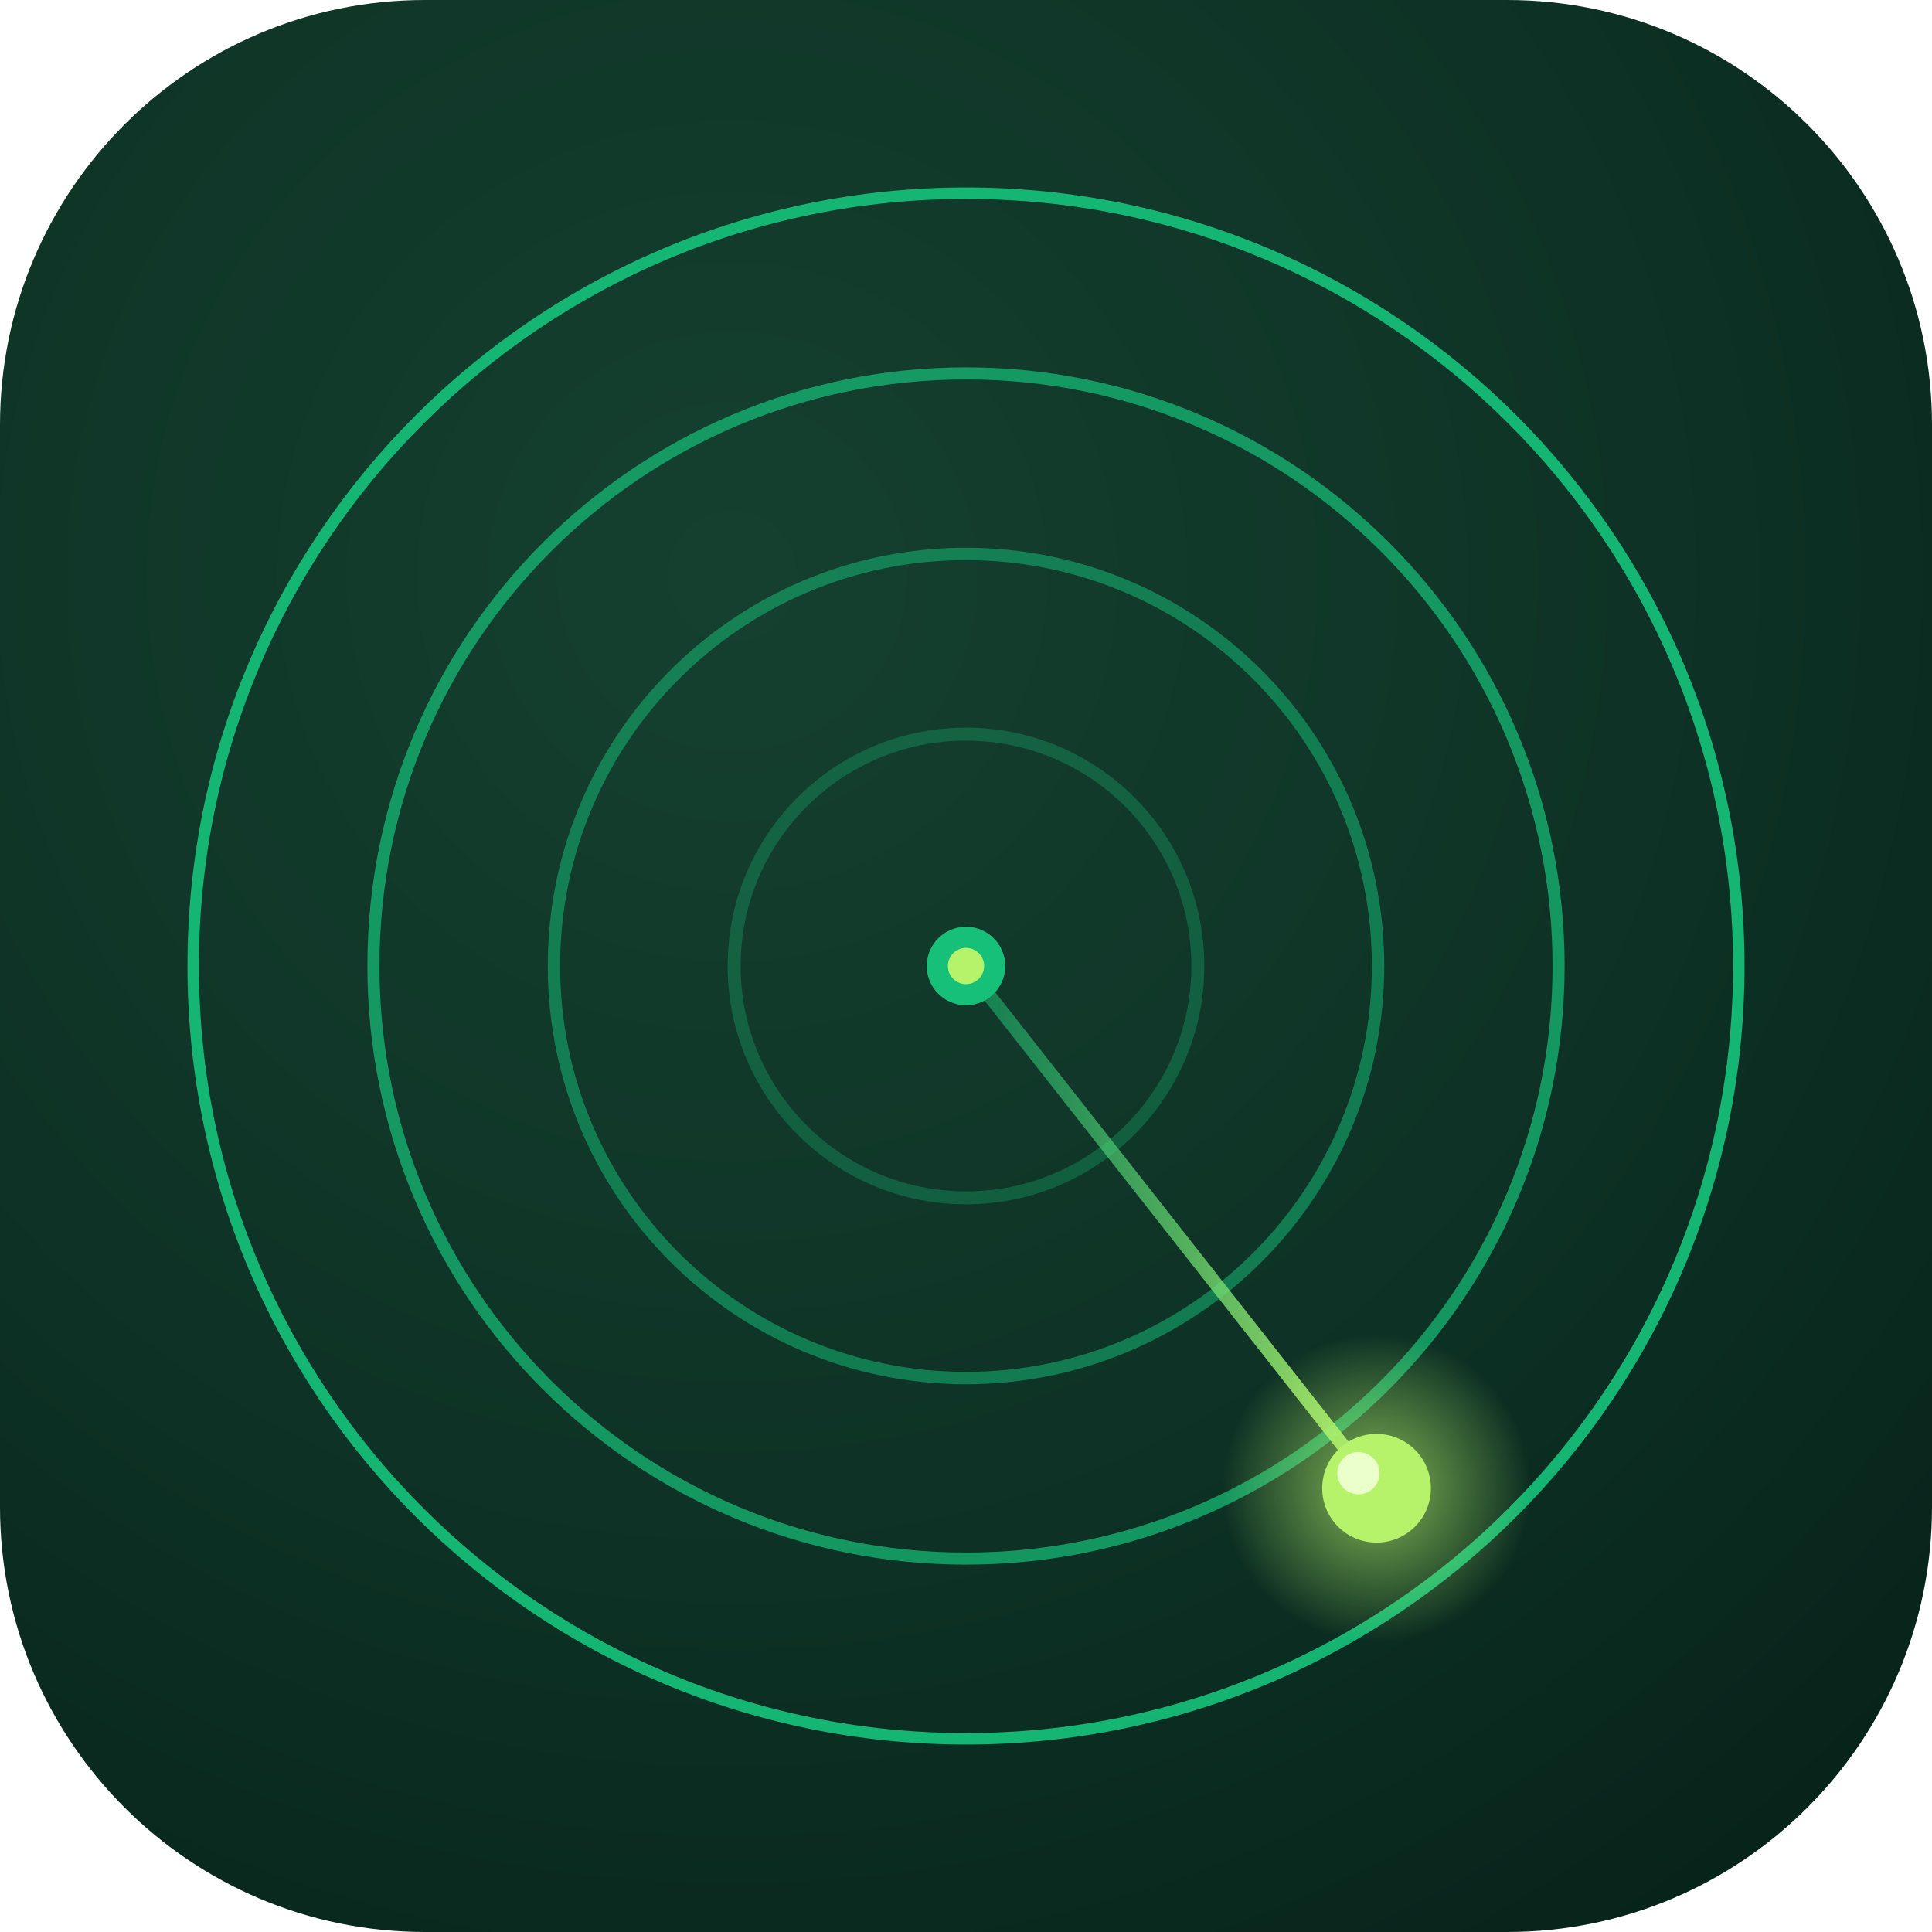
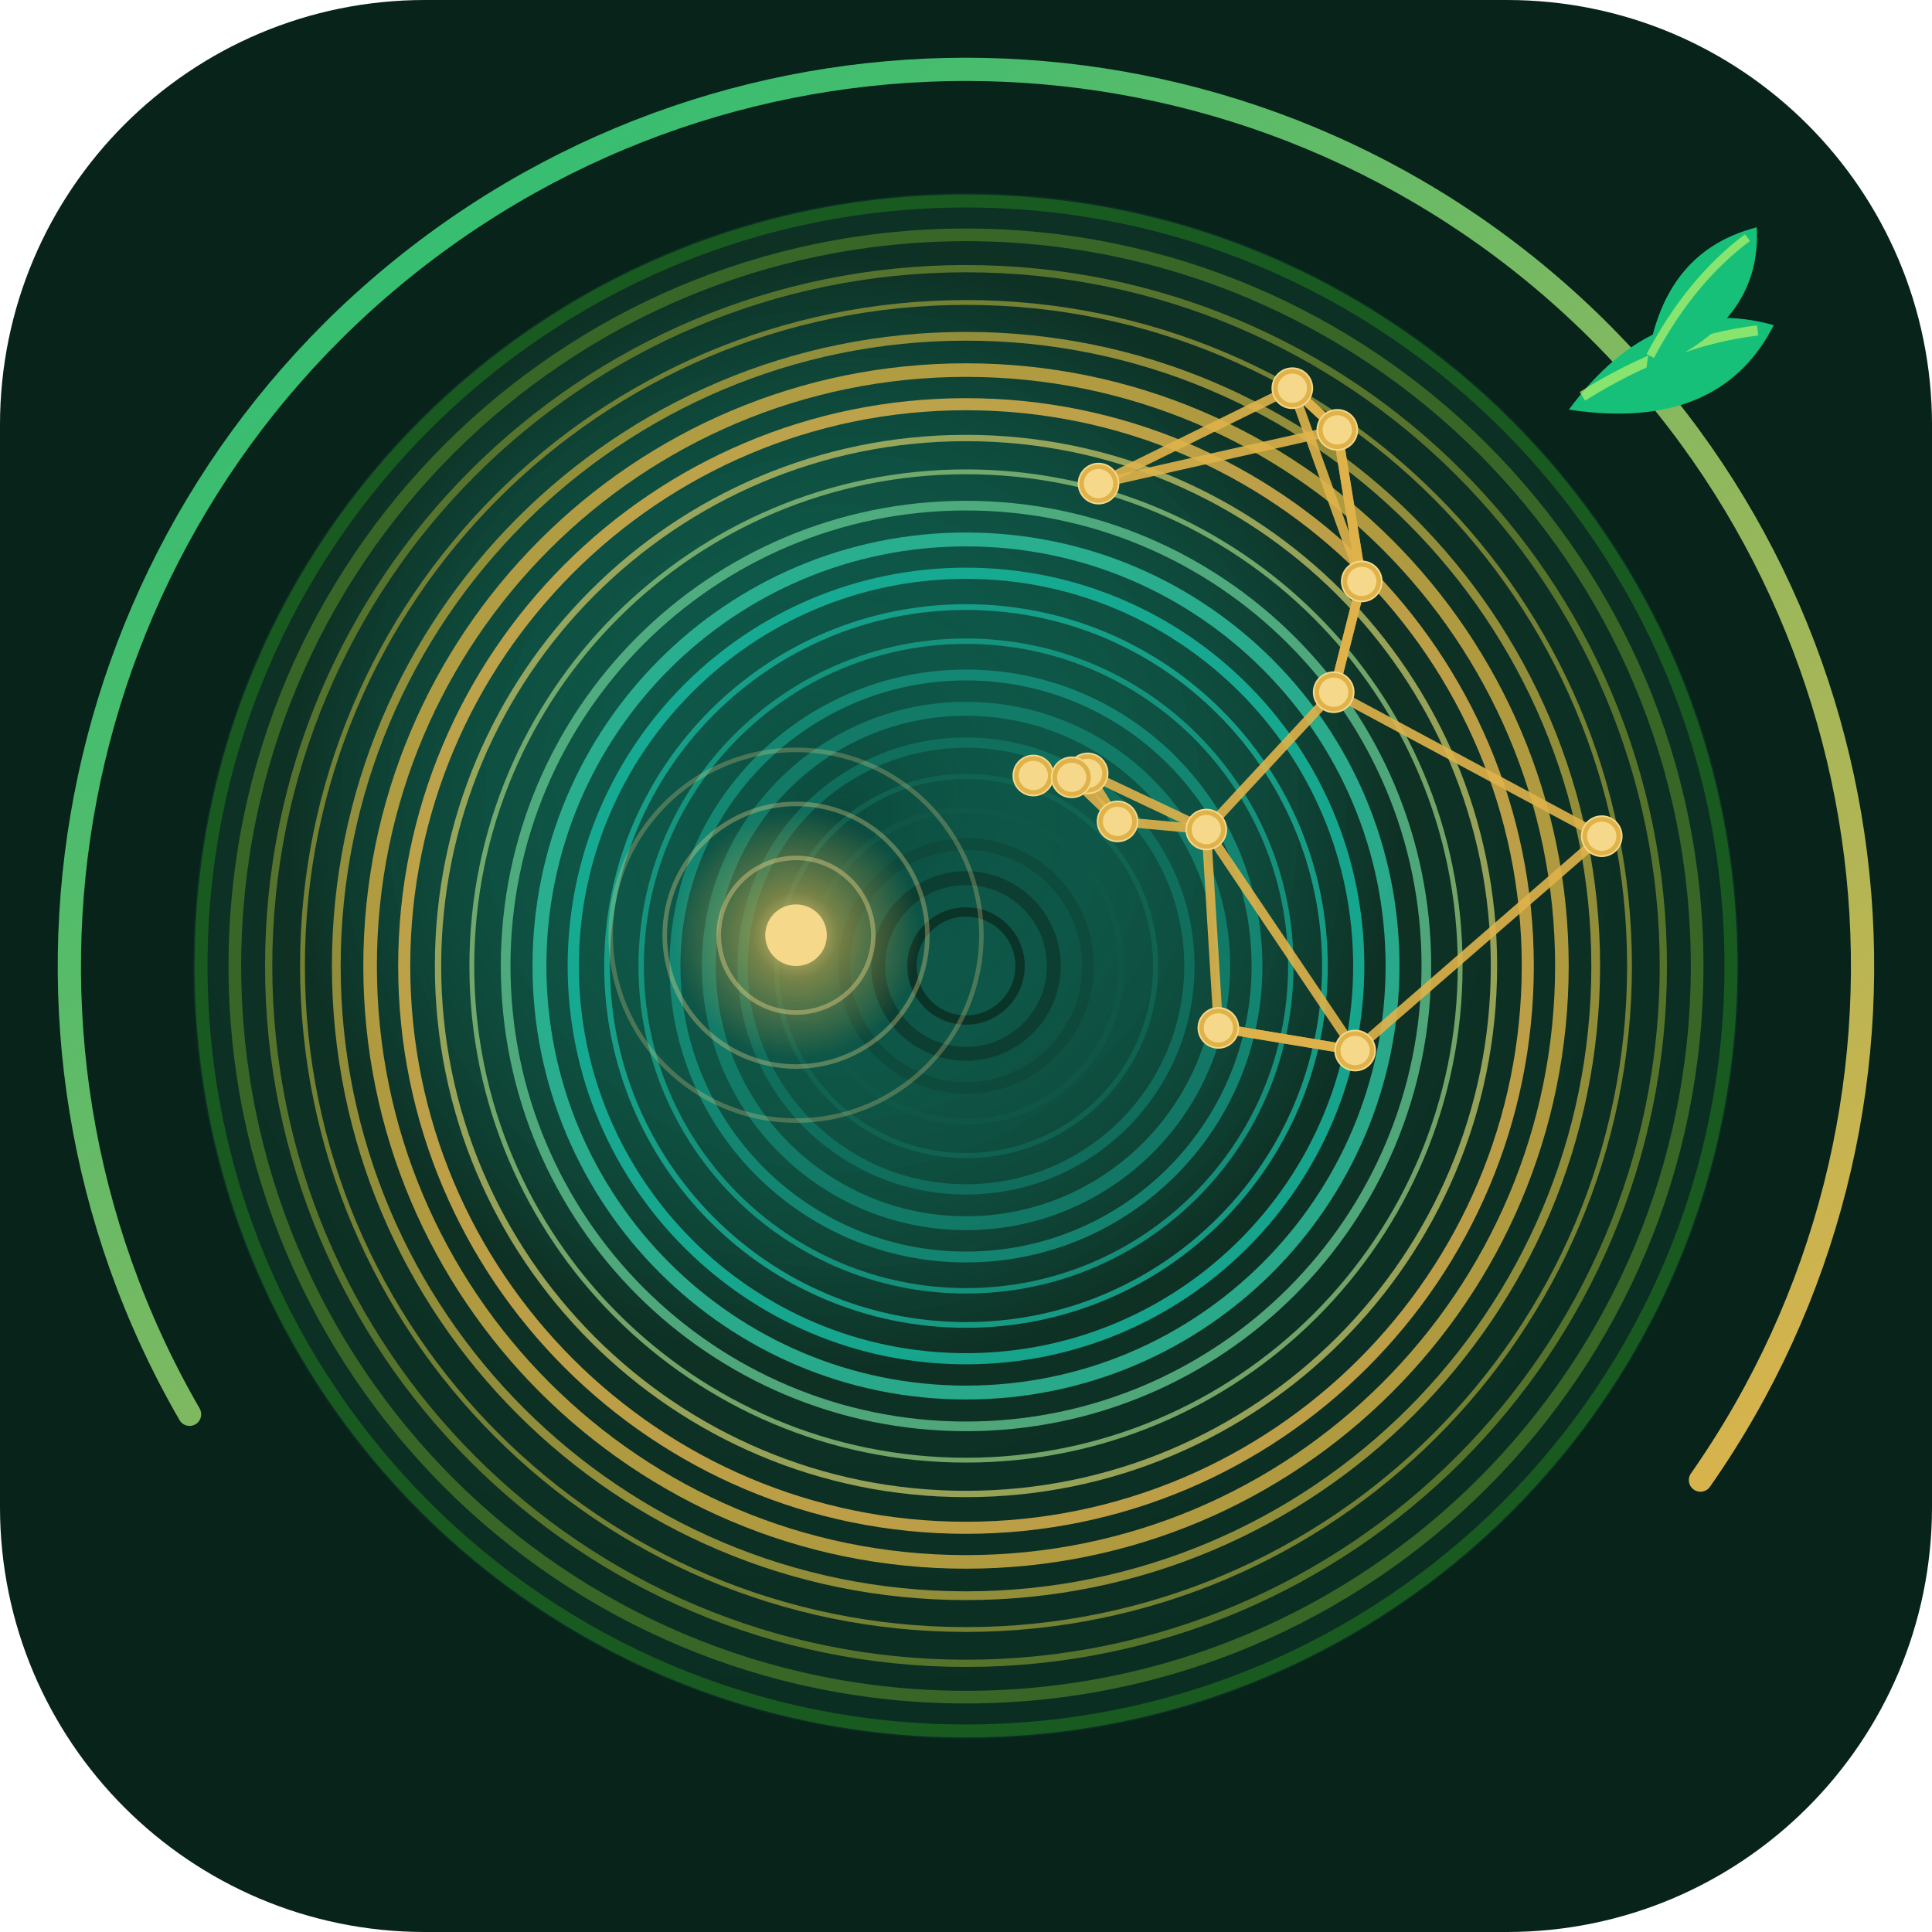
<svg xmlns="http://www.w3.org/2000/svg" viewBox="0 0 64 64">
  <defs>
-     <radialGradient id="tile" cx="38%" cy="30%" r="85%">
-       <stop offset="0%" stop-color="#15402F" />
-       <stop offset="55%" stop-color="#0E3326" />
-       <stop offset="100%" stop-color="#07231A" />
+     <radialGradient id="disc" cx="42%" cy="40%" r="60%">
+       <stop offset="0%" stop-color="#19C0A6" stop-opacity="0.25" />
+       <stop offset="60%" stop-color="#0E3326" stop-opacity="0.9" />
+       <stop offset="100%" stop-color="#0B2E22" />
    </radialGradient>
-     <radialGradient id="glow" cx="50%" cy="50%" r="50%">
-       <stop offset="0%" stop-color="#B7F36A" stop-opacity="0.95" />
-       <stop offset="35%" stop-color="#B7F36A" stop-opacity="0.45" />
-       <stop offset="100%" stop-color="#B7F36A" stop-opacity="0" />
+     <radialGradient id="blip" cx="50%" cy="50%" r="50%">
+       <stop offset="0%" stop-color="#F6D88A" stop-opacity="0.95" />
+       <stop offset="35%" stop-color="#E0B24A" stop-opacity="0.5" />
+       <stop offset="100%" stop-color="#E0B24A" stop-opacity="0" />
    </radialGradient>
-     <linearGradient id="spoke" x1="0" y1="0" x2="1" y2="0">
-       <stop offset="0%" stop-color="#16C079" stop-opacity="0.5" />
-       <stop offset="100%" stop-color="#B7F36A" stop-opacity="0.95" />
+     <linearGradient id="arc" x1="0" y1="0" x2="1" y2="1">
+       <stop offset="0%" stop-color="#16C079" />
+       <stop offset="100%" stop-color="#E0B24A" />
    </linearGradient>
-     <linearGradient id="sheen" x1="0" y1="0" x2="0" y2="1">
-       <stop offset="0%" stop-color="#FFFFFF" stop-opacity="0.10" />
-       <stop offset="22%" stop-color="#FFFFFF" stop-opacity="0" />
+     <linearGradient id="arc2" x1="1" y1="0" x2="0" y2="1">
+       <stop offset="0%" stop-color="#E0B24A" />
+       <stop offset="100%" stop-color="#16C079" />
    </linearGradient>
  </defs>
-   <rect width="64" height="64" rx="14.08" fill="url(#tile)" />
-   <circle cx="32.0" cy="32.0" r="7.68" fill="none" stroke="#16C079" stroke-width="0.43" opacity="0.30" />
-   <circle cx="32.0" cy="32.0" r="13.65" fill="none" stroke="#16C079" stroke-width="0.41" opacity="0.51" />
-   <circle cx="32.0" cy="32.0" r="19.63" fill="none" stroke="#16C079" stroke-width="0.40" opacity="0.71" />
-   <circle cx="32.0" cy="32.0" r="25.60" fill="none" stroke="#16C079" stroke-width="0.38" opacity="0.92" />
-   <line x1="32.0" y1="32.0" x2="45.6" y2="49.3" stroke="url(#spoke)" stroke-width="0.45" stroke-linecap="round" />
-   <circle cx="45.6" cy="49.3" r="5.1" fill="url(#glow)" />
-   <circle cx="45.6" cy="49.3" r="1.8" fill="#B7F36A" />
-   <circle cx="45.0" cy="48.8" r="0.7" fill="#EAFFC9" />
-   <circle cx="32.0" cy="32.0" r="1.3" fill="#16C079" />
-   <circle cx="32.0" cy="32.0" r="0.6" fill="#B7F36A" />
+   <rect width="64" height="64" rx="14.08" fill="#07231A" />
+   <g>
+     <circle cx="32.00" cy="32.00" r="25.60" fill="url(#disc)" />
+     <circle cx="32.00" cy="32.00" r="1.79" fill="none" stroke="#0b2e22" stroke-width="0.31" opacity="0.85" />
+     <circle cx="32.00" cy="32.00" r="2.91" fill="none" stroke="#0c3b2e" stroke-width="0.46" opacity="0.85" />
+     <circle cx="32.00" cy="32.00" r="4.04" fill="none" stroke="#0d493b" stroke-width="0.39" opacity="0.85" />
+     <circle cx="32.00" cy="32.00" r="5.16" fill="none" stroke="#0f5747" stroke-width="0.20" opacity="0.85" />
+     <circle cx="32.00" cy="32.00" r="6.28" fill="none" stroke="#106554" stroke-width="0.17" opacity="0.85" />
+     <circle cx="32.00" cy="32.00" r="7.40" fill="none" stroke="#117360" stroke-width="0.34" opacity="0.85" />
+     <circle cx="32.00" cy="32.00" r="8.52" fill="none" stroke="#13816d" stroke-width="0.46" opacity="0.85" />
+     <circle cx="32.00" cy="32.00" r="9.64" fill="none" stroke="#148f7a" stroke-width="0.36" opacity="0.85" />
+     <circle cx="32.00" cy="32.00" r="10.76" fill="none" stroke="#159d86" stroke-width="0.18" opacity="0.85" />
+     <circle cx="32.00" cy="32.00" r="11.89" fill="none" stroke="#17ab93" stroke-width="0.19" opacity="0.85" />
+     <circle cx="32.00" cy="32.00" r="13.01" fill="none" stroke="#18b99f" stroke-width="0.37" opacity="0.85" />
+     <circle cx="32.00" cy="32.00" r="14.13" fill="none" stroke="#2ebe9c" stroke-width="0.46" opacity="0.85" />
+     <circle cx="32.00" cy="32.00" r="15.25" fill="none" stroke="#59bb88" stroke-width="0.32" opacity="0.85" />
+     <circle cx="32.00" cy="32.00" r="16.37" fill="none" stroke="#84b874" stroke-width="0.16" opacity="0.85" />
+     <circle cx="32.00" cy="32.00" r="17.49" fill="none" stroke="#afb560" stroke-width="0.21" opacity="0.85" />
+     <circle cx="32.00" cy="32.00" r="18.61" fill="none" stroke="#dab24c" stroke-width="0.40" opacity="0.85" />
+     <circle cx="32.00" cy="32.00" r="19.74" fill="none" stroke="#c2a543" stroke-width="0.45" opacity="0.9" />
+     <circle cx="32.00" cy="32.00" r="20.86" fill="none" stroke="#a1973c" stroke-width="0.29" opacity="0.9" />
+     <circle cx="32.00" cy="32.00" r="21.98" fill="none" stroke="#7f8835" stroke-width="0.16" opacity="0.9" />
+     <circle cx="32.00" cy="32.00" r="23.10" fill="none" stroke="#5e7a2e" stroke-width="0.24" opacity="0.9" />
+     <circle cx="32.00" cy="32.00" r="24.22" fill="none" stroke="#3c6c27" stroke-width="0.42" opacity="0.9" />
+     <circle cx="32.00" cy="32.00" r="25.34" fill="none" stroke="#1b5e20" stroke-width="0.43" opacity="0.9" />
+     <line x1="45.11" y1="19.26" x2="44.18" y2="22.93" stroke="#E0B24A" stroke-width="0.31" opacity="0.9" />
+     <line x1="45.11" y1="19.26" x2="44.30" y2="14.24" stroke="#E0B24A" stroke-width="0.31" opacity="0.9" />
+     <line x1="42.81" y1="12.86" x2="44.30" y2="14.24" stroke="#E0B24A" stroke-width="0.31" opacity="0.9" />
+     <line x1="42.81" y1="12.86" x2="45.11" y2="19.26" stroke="#E0B24A" stroke-width="0.31" opacity="0.9" />
+     <line x1="44.30" y1="14.24" x2="42.81" y2="12.86" stroke="#E0B24A" stroke-width="0.31" opacity="0.9" />
+     <line x1="44.30" y1="14.24" x2="45.11" y2="19.26" stroke="#E0B24A" stroke-width="0.31" opacity="0.9" />
+     <line x1="44.89" y1="34.80" x2="40.36" y2="34.05" stroke="#E0B24A" stroke-width="0.31" opacity="0.9" />
+     <line x1="44.89" y1="34.80" x2="39.96" y2="27.48" stroke="#E0B24A" stroke-width="0.31" opacity="0.9" />
+     <line x1="36.39" y1="16.02" x2="42.81" y2="12.86" stroke="#E0B24A" stroke-width="0.31" opacity="0.9" />
+     <line x1="36.39" y1="16.02" x2="44.30" y2="14.24" stroke="#E0B24A" stroke-width="0.31" opacity="0.9" />
+     <line x1="34.23" y1="25.69" x2="35.50" y2="25.75" stroke="#E0B24A" stroke-width="0.31" opacity="0.9" />
+     <line x1="34.23" y1="25.69" x2="36.03" y2="25.62" stroke="#E0B24A" stroke-width="0.31" opacity="0.9" />
+     <line x1="39.96" y1="27.48" x2="37.02" y2="27.21" stroke="#E0B24A" stroke-width="0.31" opacity="0.9" />
+     <line x1="39.96" y1="27.48" x2="36.03" y2="25.62" stroke="#E0B24A" stroke-width="0.31" opacity="0.9" />
+     <line x1="44.18" y1="22.93" x2="45.11" y2="19.26" stroke="#E0B24A" stroke-width="0.31" opacity="0.9" />
+     <line x1="44.18" y1="22.93" x2="39.96" y2="27.48" stroke="#E0B24A" stroke-width="0.31" opacity="0.9" />
+     <line x1="40.36" y1="34.05" x2="44.89" y2="34.80" stroke="#E0B24A" stroke-width="0.31" opacity="0.9" />
+     <line x1="40.36" y1="34.05" x2="39.96" y2="27.48" stroke="#E0B24A" stroke-width="0.31" opacity="0.9" />
+     <line x1="53.06" y1="27.70" x2="44.18" y2="22.93" stroke="#E0B24A" stroke-width="0.31" opacity="0.9" />
+     <line x1="53.06" y1="27.70" x2="44.89" y2="34.80" stroke="#E0B24A" stroke-width="0.31" opacity="0.9" />
+     <line x1="36.03" y1="25.62" x2="35.50" y2="25.75" stroke="#E0B24A" stroke-width="0.31" opacity="0.9" />
+     <line x1="36.03" y1="25.62" x2="34.23" y2="25.69" stroke="#E0B24A" stroke-width="0.31" opacity="0.9" />
+     <line x1="35.50" y1="25.75" x2="36.03" y2="25.62" stroke="#E0B24A" stroke-width="0.31" opacity="0.9" />
+     <line x1="35.50" y1="25.75" x2="34.23" y2="25.69" stroke="#E0B24A" stroke-width="0.31" opacity="0.9" />
+     <line x1="37.02" y1="27.21" x2="36.03" y2="25.62" stroke="#E0B24A" stroke-width="0.31" opacity="0.9" />
+     <line x1="37.02" y1="27.21" x2="35.50" y2="25.75" stroke="#E0B24A" stroke-width="0.31" opacity="0.9" />
+     <circle cx="45.11" cy="19.26" r="0.69" fill="#F6D88A" />
+     <circle cx="45.11" cy="19.26" r="0.56" fill="none" stroke="#E0B24A" stroke-width="0.15" />
+     <circle cx="42.81" cy="12.86" r="0.69" fill="#F6D88A" />
+     <circle cx="42.81" cy="12.86" r="0.56" fill="none" stroke="#E0B24A" stroke-width="0.15" />
+     <circle cx="44.30" cy="14.24" r="0.69" fill="#F6D88A" />
+     <circle cx="44.30" cy="14.24" r="0.56" fill="none" stroke="#E0B24A" stroke-width="0.15" />
+     <circle cx="44.89" cy="34.80" r="0.69" fill="#F6D88A" />
+     <circle cx="44.89" cy="34.80" r="0.56" fill="none" stroke="#E0B24A" stroke-width="0.15" />
+     <circle cx="36.39" cy="16.02" r="0.69" fill="#F6D88A" />
+     <circle cx="36.39" cy="16.02" r="0.56" fill="none" stroke="#E0B24A" stroke-width="0.15" />
+     <circle cx="34.23" cy="25.69" r="0.69" fill="#F6D88A" />
+     <circle cx="34.23" cy="25.69" r="0.56" fill="none" stroke="#E0B24A" stroke-width="0.15" />
+     <circle cx="39.96" cy="27.48" r="0.69" fill="#F6D88A" />
+     <circle cx="39.96" cy="27.48" r="0.56" fill="none" stroke="#E0B24A" stroke-width="0.15" />
+     <circle cx="44.18" cy="22.93" r="0.69" fill="#F6D88A" />
+     <circle cx="44.18" cy="22.93" r="0.56" fill="none" stroke="#E0B24A" stroke-width="0.15" />
+     <circle cx="40.36" cy="34.05" r="0.69" fill="#F6D88A" />
+     <circle cx="40.36" cy="34.05" r="0.56" fill="none" stroke="#E0B24A" stroke-width="0.15" />
+     <circle cx="53.06" cy="27.70" r="0.69" fill="#F6D88A" />
+     <circle cx="53.06" cy="27.70" r="0.56" fill="none" stroke="#E0B24A" stroke-width="0.15" />
+     <circle cx="36.03" cy="25.62" r="0.69" fill="#F6D88A" />
+     <circle cx="36.03" cy="25.62" r="0.56" fill="none" stroke="#E0B24A" stroke-width="0.15" />
+     <circle cx="35.50" cy="25.75" r="0.69" fill="#F6D88A" />
+     <circle cx="35.50" cy="25.75" r="0.56" fill="none" stroke="#E0B24A" stroke-width="0.15" />
+     <circle cx="37.02" cy="27.21" r="0.69" fill="#F6D88A" />
+     <circle cx="37.02" cy="27.21" r="0.56" fill="none" stroke="#E0B24A" stroke-width="0.15" />
+     <circle cx="26.37" cy="30.98" r="4.10" fill="url(#blip)" />
+     <circle cx="26.37" cy="30.98" r="1.02" fill="#F6D88A" />
+     <circle cx="26.37" cy="30.98" r="2.56" fill="none" stroke="#F6D88A" stroke-width="0.15" opacity="0.4" />
+     <circle cx="26.37" cy="30.98" r="4.35" fill="none" stroke="#F6D88A" stroke-width="0.15" opacity="0.33" />
+     <circle cx="26.37" cy="30.98" r="6.14" fill="none" stroke="#F6D88A" stroke-width="0.15" opacity="0.26" />
+   </g>
+   <path d="M6.28 46.85 A 29.70 29.70 0 1 1 56.33 49.03" fill="none" stroke="url(#arc)" stroke-width="0.77" stroke-linecap="round" />
+   <g transform="translate(51.97,13.57) rotate(-18) scale(0.2816)">
+     <path d="M0 0 Q 14 -10 26 -2 Q 16 8 0 0 Z" fill="#16C079" />
+     <path d="M2 -1 Q 14 -4 24 -2" fill="none" stroke="#B7F36A" stroke-width="1.2" opacity="0.7" />
+   </g>
+   <g transform="translate(54.53,12.29) rotate(-48) scale(0.2304)">
+     <path d="M0 0 Q 14 -10 26 -2 Q 16 8 0 0 Z" fill="#16C079" />
+     <path d="M2 -1 Q 14 -4 24 -2" fill="none" stroke="#B7F36A" stroke-width="1.2" opacity="0.7" />
+   </g>
</svg>
